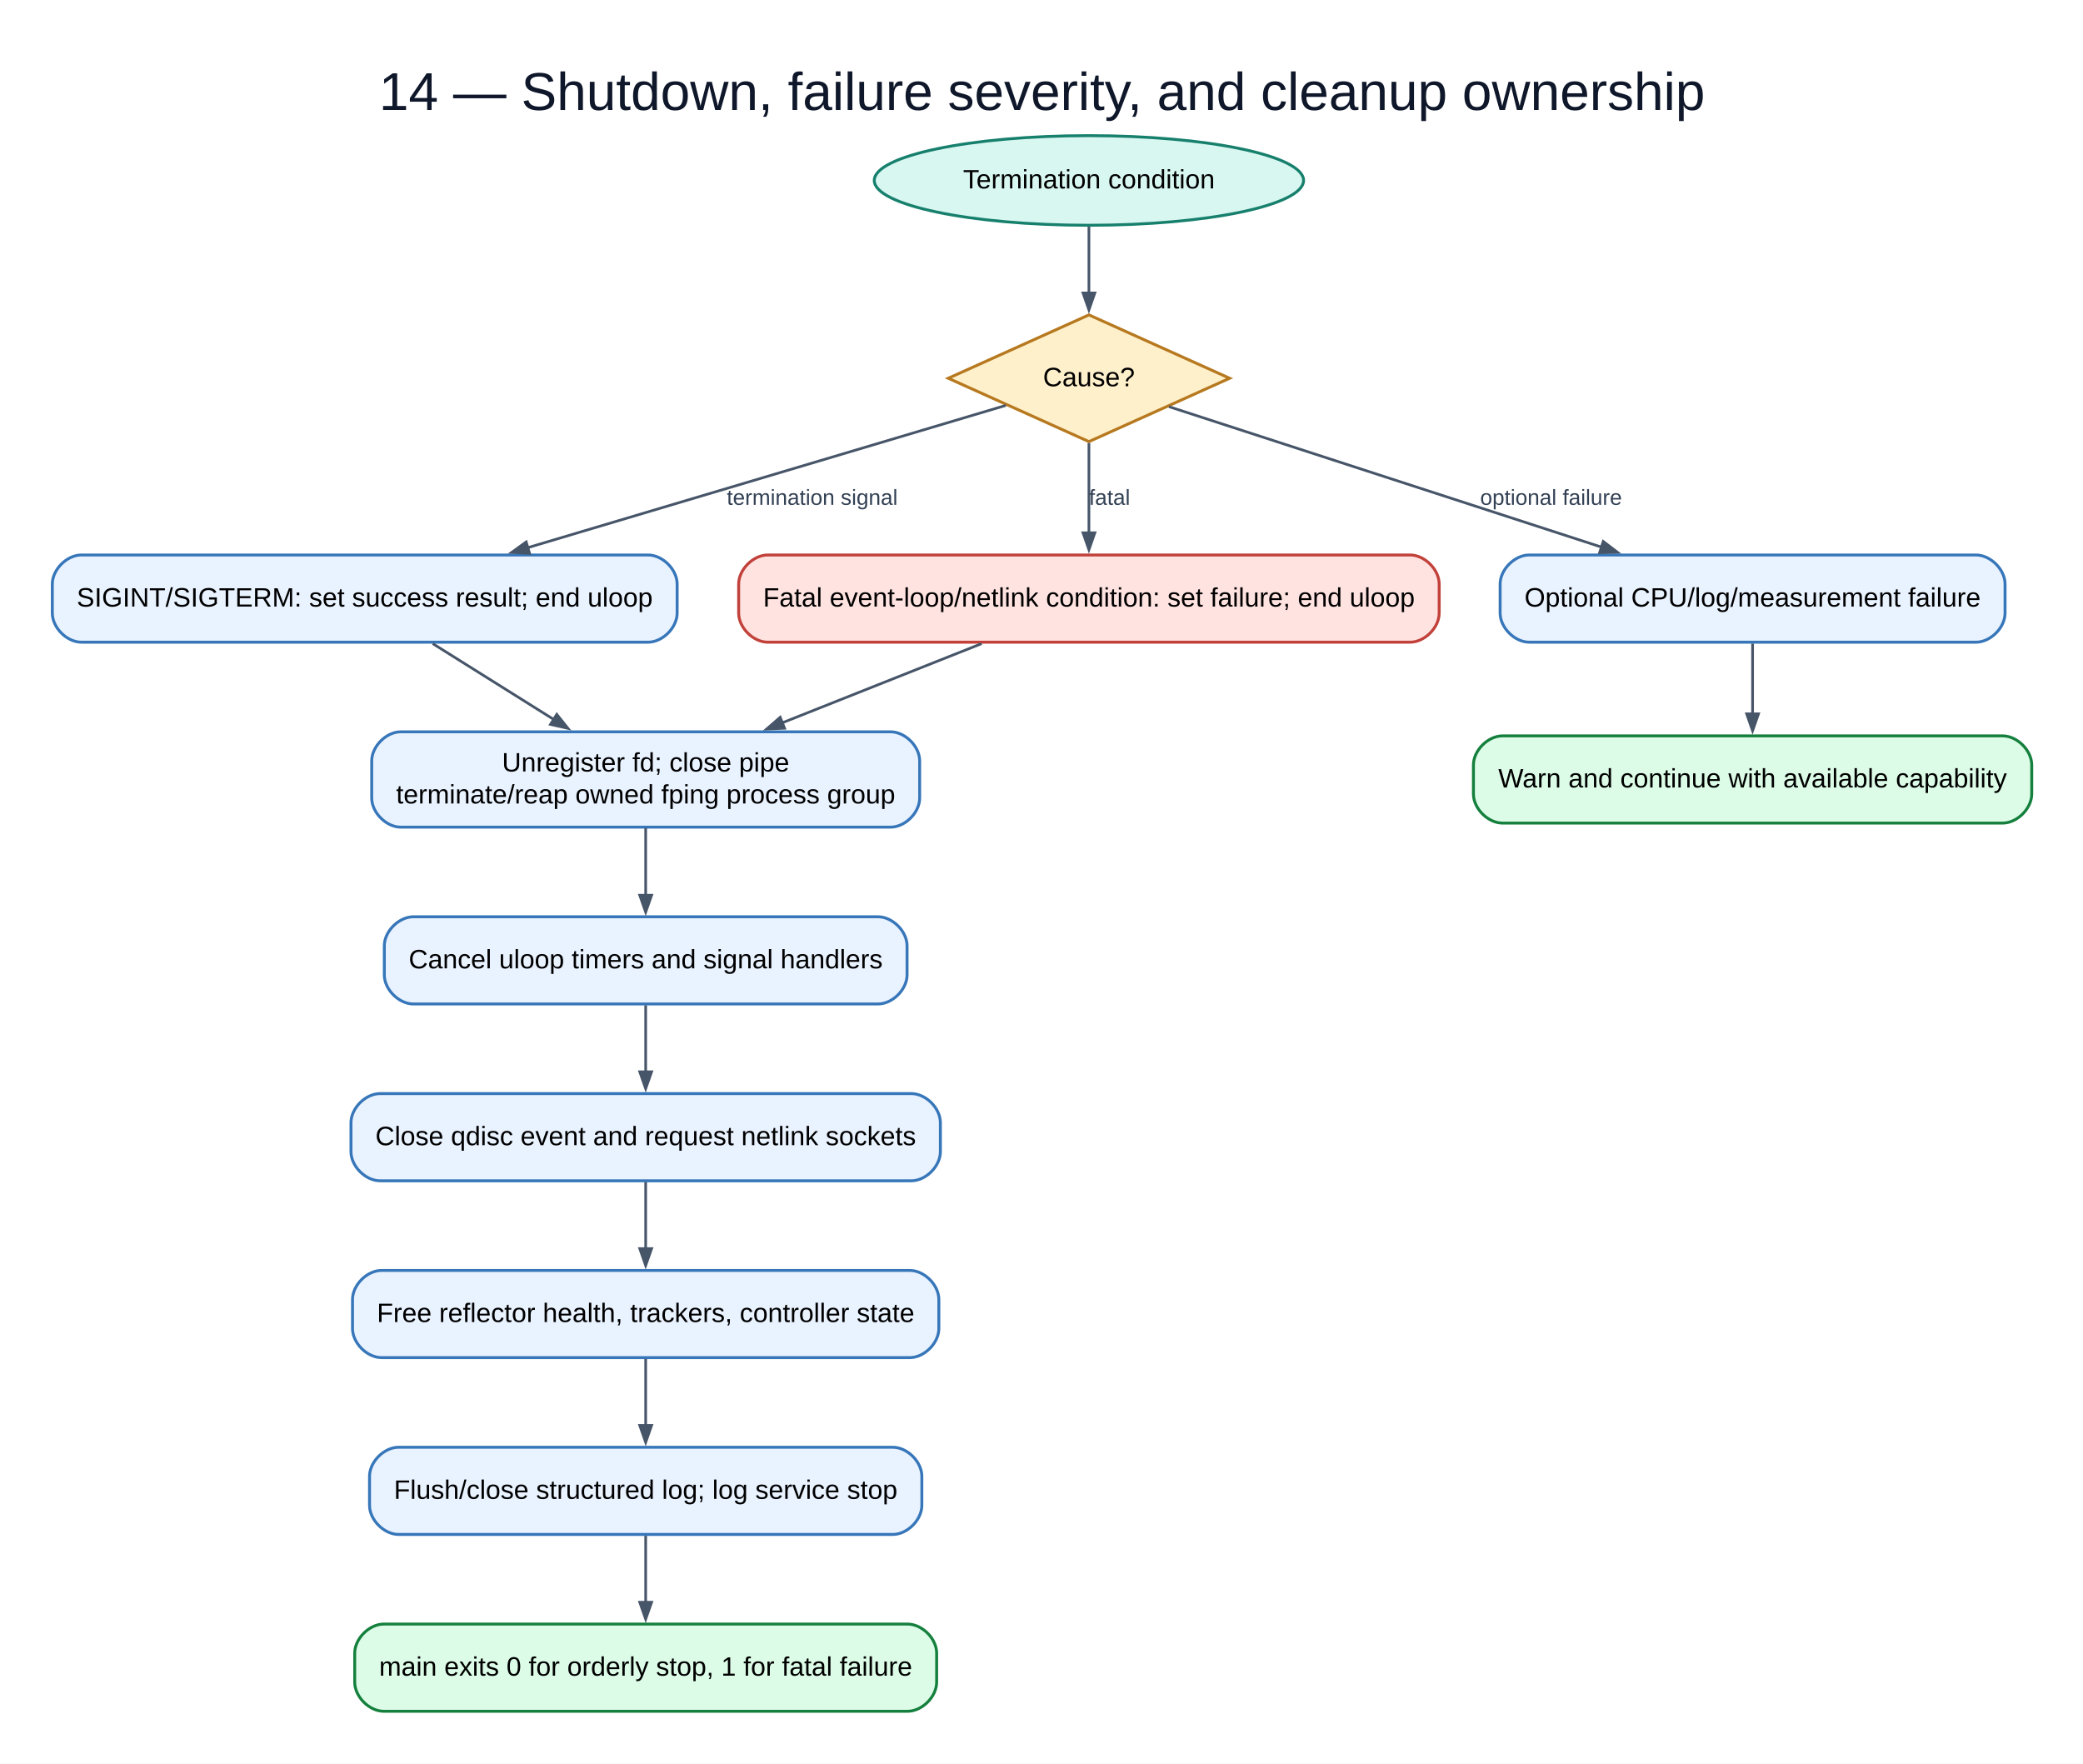
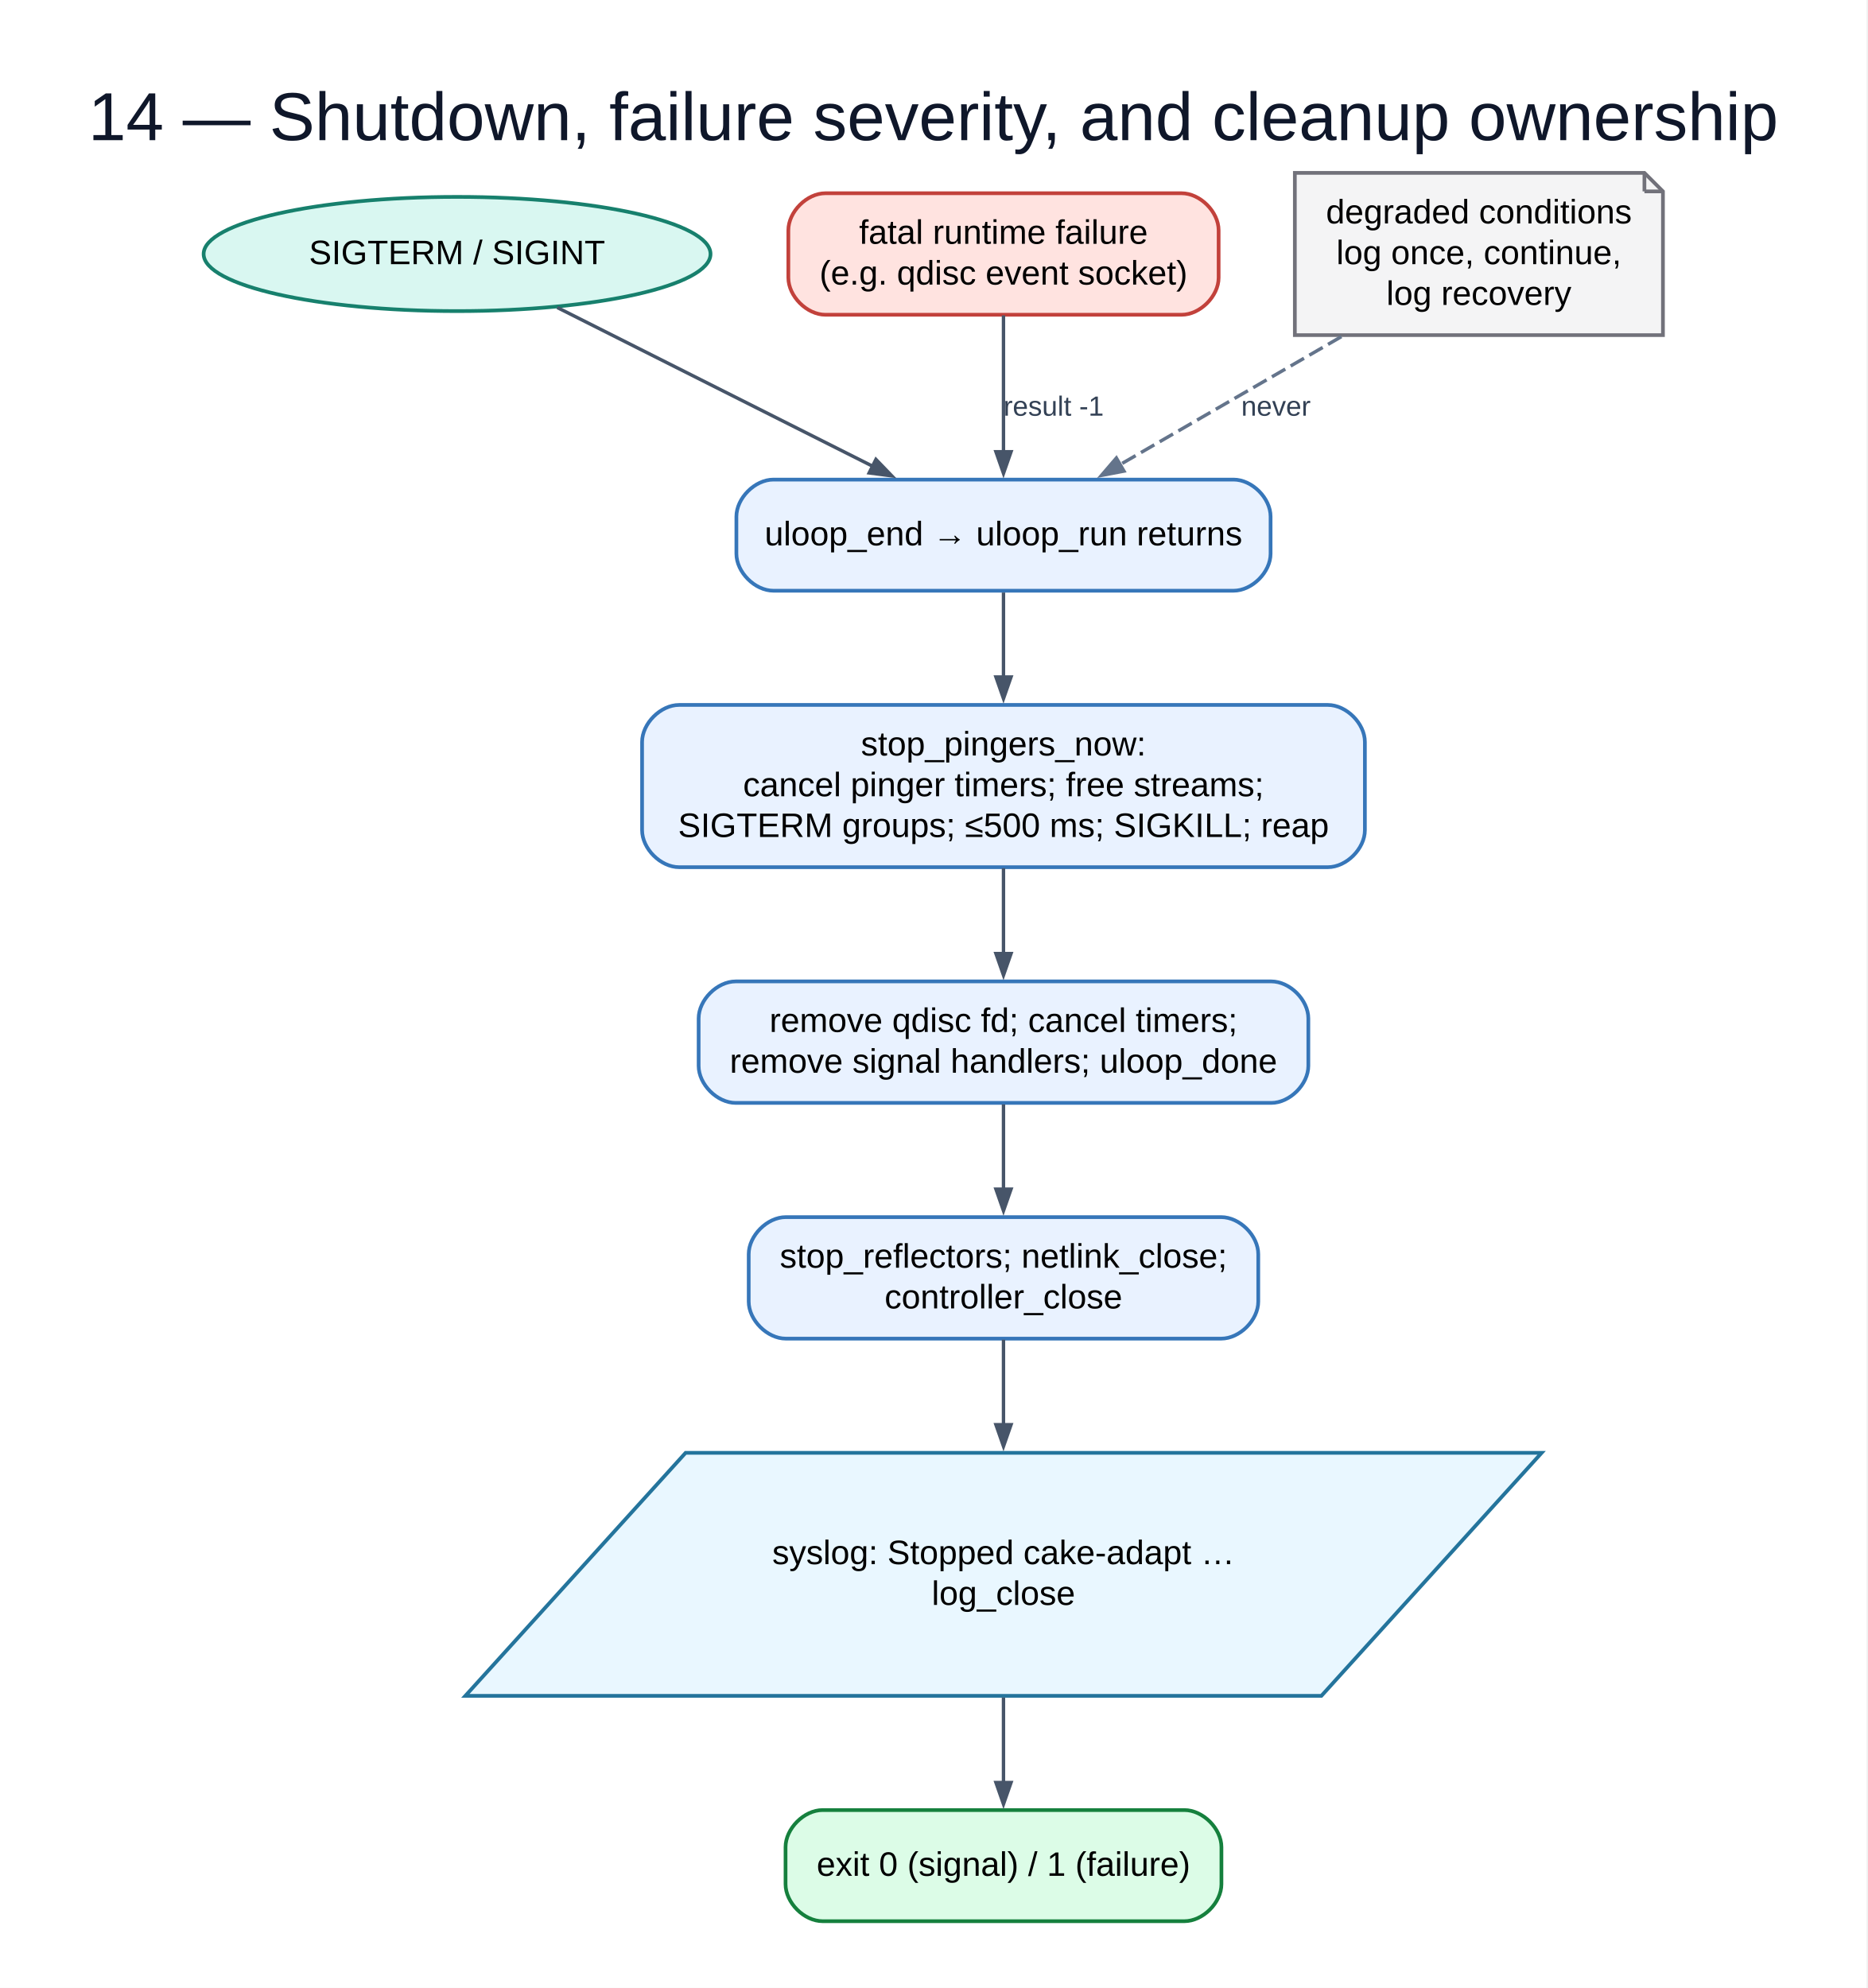
- <svg xmlns="http://www.w3.org/2000/svg" width="860pt" height="728pt" viewBox="0.00 0.00 860.00 728.00">
-   <g id="graph0" class="graph" transform="scale(1 1) rotate(0) translate(21.6 706.48)">
-     <polygon fill="white" stroke="none" points="-21.6,21.6 -21.6,-706.48 838.83,-706.48 838.83,21.6 -21.6,21.6" />
-     <text xml:space="preserve" text-anchor="middle" x="408.62" y="-661.08" font-family="Arial" font-size="22.00" fill="#0f172a">14 — Shutdown, failure severity, and cleanup ownership</text>
+ <svg xmlns="http://www.w3.org/2000/svg" width="605pt" height="644pt" viewBox="0.00 0.00 605.00 644.00">
+   <g id="graph0" class="graph" transform="scale(1 1) rotate(0) translate(21.6 622.36)">
+     <polygon fill="white" stroke="none" points="-21.6,21.6 -21.6,-622.36 583.03,-622.36 583.03,21.6 -21.6,21.6" />
+     <text xml:space="preserve" text-anchor="middle" x="280.72" y="-576.96" font-family="Arial" font-size="22.00" fill="#0f172a">14 — Shutdown, failure severity, and cleanup ownership</text>
    <g id="node1" class="node">
-       <ellipse fill="#d9f7f1" stroke="#17806d" stroke-width="1.2" cx="427.98" cy="-631.98" rx="88.62" ry="18.5" />
-       <text xml:space="preserve" text-anchor="middle" x="427.98" y="-628.68" font-family="Arial" font-size="11.00">Termination condition</text>
+       <ellipse fill="#d9f7f1" stroke="#17806d" stroke-width="1.2" cx="126.46" cy="-540.08" rx="82.1" ry="18.5" />
+       <text xml:space="preserve" text-anchor="middle" x="126.46" y="-536.78" font-family="Arial" font-size="11.00">SIGTERM / SIGINT</text>
+     </g>
+     <g id="node3" class="node">
+       <path fill="#e9f2ff" stroke="#3676b9" stroke-width="1.2" d="M377.98,-467C377.98,-467 228.94,-467 228.94,-467 222.94,-467 216.94,-461 216.94,-455 216.94,-455 216.94,-443 216.94,-443 216.94,-437 222.94,-431 228.94,-431 228.94,-431 377.98,-431 377.98,-431 383.98,-431 389.98,-437 389.98,-443 389.98,-443 389.98,-455 389.98,-455 389.98,-461 383.98,-467 377.98,-467" />
+       <text xml:space="preserve" text-anchor="middle" x="303.46" y="-445.7" font-family="Arial" font-size="11.00">uloop_end → uloop_run returns</text>
+     </g>
+     <g id="edge1" class="edge">
+       <path fill="none" stroke="#475569" stroke-width="1.1" d="M158.92,-522.74C187.63,-508.29 229.7,-487.12 261.05,-471.34" />
+       <polygon fill="#475569" stroke="#475569" stroke-width="1.1" points="262.14,-473.54 267.29,-468.2 259.94,-469.16 262.14,-473.54" />
    </g>
    <g id="node2" class="node">
-       <polygon fill="#fff0cc" stroke="#b7791f" stroke-width="1.2" points="427.98,-576.48 369.91,-550.32 427.98,-524.16 486.06,-550.32 427.98,-576.48" />
-       <text xml:space="preserve" text-anchor="middle" x="427.98" y="-547.02" font-family="Arial" font-size="11.00">Cause?</text>
-     </g>
-     <g id="edge1" class="edge">
-       <path fill="none" stroke="#475569" stroke-width="1.1" d="M427.98,-612.9C427.98,-604.75 427.98,-594.84 427.98,-585.38" />
-       <polygon fill="#475569" stroke="#475569" stroke-width="1.1" points="430.43,-585.54 427.98,-578.54 425.53,-585.54 430.43,-585.54" />
-     </g>
-     <g id="node3" class="node">
-       <path fill="#e9f2ff" stroke="#3676b9" stroke-width="1.2" d="M245.97,-477.36C245.97,-477.36 12,-477.36 12,-477.36 6,-477.36 0,-471.36 0,-465.36 0,-465.36 0,-453.36 0,-453.36 0,-447.36 6,-441.36 12,-441.36 12,-441.36 245.97,-441.36 245.97,-441.36 251.97,-441.36 257.97,-447.36 257.97,-453.36 257.97,-453.36 257.97,-465.36 257.97,-465.36 257.97,-471.36 251.97,-477.36 245.97,-477.36" />
-       <text xml:space="preserve" text-anchor="middle" x="128.98" y="-456.06" font-family="Arial" font-size="11.00">SIGINT/SIGTERM: set success result; end uloop</text>
+       <path fill="#ffe3e0" stroke="#c2413b" stroke-width="1.2" d="M361.15,-559.76C361.15,-559.76 245.77,-559.76 245.77,-559.76 239.77,-559.76 233.77,-553.76 233.77,-547.76 233.77,-547.76 233.77,-532.4 233.77,-532.4 233.77,-526.4 239.77,-520.4 245.77,-520.4 245.77,-520.4 361.15,-520.4 361.15,-520.4 367.15,-520.4 373.15,-526.4 373.15,-532.4 373.15,-532.4 373.15,-547.76 373.15,-547.76 373.15,-553.76 367.15,-559.76 361.15,-559.76" />
+       <text xml:space="preserve" text-anchor="middle" x="303.46" y="-543.38" font-family="Arial" font-size="11.00">fatal runtime failure</text>
+       <text xml:space="preserve" text-anchor="middle" x="303.46" y="-530.18" font-family="Arial" font-size="11.00">(e.g. qdisc event socket)</text>
    </g>
    <g id="edge2" class="edge">
-       <path fill="none" stroke="#475569" stroke-width="1.1" d="M393.68,-539.12C345.68,-524.83 257.47,-498.59 196.13,-480.34" />
-       <polygon fill="#475569" stroke="#475569" stroke-width="1.1" points="197.04,-478.05 189.63,-478.41 195.65,-482.75 197.04,-478.05" />
-       <text xml:space="preserve" text-anchor="middle" x="313.75" y="-498.06" font-family="Arial" font-size="9.00" fill="#334155">termination signal</text>
+       <path fill="none" stroke="#475569" stroke-width="1.1" d="M303.46,-520.19C303.46,-507.25 303.46,-489.92 303.46,-475.72" />
+       <polygon fill="#475569" stroke="#475569" stroke-width="1.1" points="305.91,-476.02 303.46,-469.02 301.01,-476.02 305.91,-476.02" />
+       <text xml:space="preserve" text-anchor="middle" x="319.71" y="-487.7" font-family="Arial" font-size="9.00" fill="#334155">result -1</text>
    </g>
    <g id="node4" class="node">
-       <path fill="#ffe3e0" stroke="#c2413b" stroke-width="1.2" d="M560.59,-477.36C560.59,-477.36 295.37,-477.36 295.37,-477.36 289.37,-477.36 283.37,-471.36 283.37,-465.36 283.37,-465.36 283.37,-453.36 283.37,-453.36 283.37,-447.36 289.37,-441.36 295.37,-441.36 295.37,-441.36 560.59,-441.36 560.59,-441.36 566.59,-441.36 572.59,-447.36 572.59,-453.36 572.59,-453.36 572.59,-465.36 572.59,-465.36 572.59,-471.36 566.59,-477.36 560.59,-477.36" />
-       <text xml:space="preserve" text-anchor="middle" x="427.98" y="-456.06" font-family="Arial" font-size="11.00">Fatal event-loop/netlink condition: set failure; end uloop</text>
+       <path fill="#e9f2ff" stroke="#3676b9" stroke-width="1.2" d="M408.53,-394C408.53,-394 198.39,-394 198.39,-394 192.39,-394 186.39,-388 186.39,-382 186.39,-382 186.39,-353.44 186.39,-353.44 186.39,-347.44 192.39,-341.44 198.39,-341.44 198.39,-341.44 408.53,-341.44 408.53,-341.44 414.53,-341.44 420.53,-347.44 420.53,-353.44 420.53,-353.44 420.53,-382 420.53,-382 420.53,-388 414.53,-394 408.53,-394" />
+       <text xml:space="preserve" text-anchor="middle" x="303.46" y="-377.62" font-family="Arial" font-size="11.00">stop_pingers_now:</text>
+       <text xml:space="preserve" text-anchor="middle" x="303.46" y="-364.42" font-family="Arial" font-size="11.00">cancel pinger timers; free streams;</text>
+       <text xml:space="preserve" text-anchor="middle" x="303.46" y="-351.22" font-family="Arial" font-size="11.00">SIGTERM groups; ≤500 ms; SIGKILL; reap</text>
    </g>
    <g id="edge3" class="edge">
-       <path fill="none" stroke="#475569" stroke-width="1.1" d="M427.98,-523.59C427.98,-511.89 427.98,-498.08 427.98,-486.36" />
-       <polygon fill="#475569" stroke="#475569" stroke-width="1.1" points="430.43,-486.53 427.98,-479.53 425.53,-486.53 430.43,-486.53" />
-       <text xml:space="preserve" text-anchor="middle" x="436.49" y="-498.06" font-family="Arial" font-size="9.00" fill="#334155">fatal</text>
+       <path fill="none" stroke="#475569" stroke-width="1.1" d="M303.46,-430.41C303.46,-422.3 303.46,-412.4 303.46,-402.92" />
+       <polygon fill="#475569" stroke="#475569" stroke-width="1.1" points="305.91,-403.06 303.46,-396.06 301.01,-403.06 305.91,-403.06" />
    </g>
    <g id="node5" class="node">
-       <path fill="#e9f2ff" stroke="#3676b9" stroke-width="1.2" d="M794.22,-477.36C794.22,-477.36 609.75,-477.36 609.75,-477.36 603.75,-477.36 597.75,-471.36 597.75,-465.36 597.75,-465.36 597.75,-453.36 597.75,-453.36 597.75,-447.36 603.75,-441.36 609.75,-441.36 609.75,-441.36 794.22,-441.36 794.22,-441.36 800.22,-441.36 806.22,-447.36 806.22,-453.36 806.22,-453.36 806.22,-465.36 806.22,-465.36 806.22,-471.36 800.22,-477.36 794.22,-477.36" />
-       <text xml:space="preserve" text-anchor="middle" x="701.98" y="-456.06" font-family="Arial" font-size="11.00">Optional CPU/log/measurement failure</text>
+       <path fill="#e9f2ff" stroke="#3676b9" stroke-width="1.2" d="M390.21,-304.44C390.21,-304.44 216.71,-304.44 216.71,-304.44 210.71,-304.44 204.71,-298.44 204.71,-292.44 204.71,-292.44 204.71,-277.08 204.71,-277.08 204.71,-271.08 210.71,-265.08 216.71,-265.08 216.71,-265.08 390.21,-265.08 390.21,-265.08 396.21,-265.08 402.21,-271.08 402.21,-277.08 402.21,-277.08 402.21,-292.44 402.21,-292.44 402.21,-298.44 396.21,-304.44 390.21,-304.44" />
+       <text xml:space="preserve" text-anchor="middle" x="303.46" y="-288.06" font-family="Arial" font-size="11.00">remove qdisc fd; cancel timers;</text>
+       <text xml:space="preserve" text-anchor="middle" x="303.46" y="-274.86" font-family="Arial" font-size="11.00">remove signal handlers; uloop_done</text>
    </g>
    <g id="edge4" class="edge">
-       <path fill="none" stroke="#475569" stroke-width="1.1" d="M461.03,-538.59C505.19,-524.25 584.3,-498.57 639.8,-480.55" />
-       <polygon fill="#475569" stroke="#475569" stroke-width="1.1" points="640.32,-482.96 646.22,-478.46 638.81,-478.3 640.32,-482.96" />
-       <text xml:space="preserve" text-anchor="middle" x="618.79" y="-498.06" font-family="Arial" font-size="9.00" fill="#334155">optional failure</text>
+       <path fill="none" stroke="#475569" stroke-width="1.1" d="M303.46,-341.1C303.46,-332.28 303.46,-322.36 303.46,-313.38" />
+       <polygon fill="#475569" stroke="#475569" stroke-width="1.1" points="305.91,-313.46 303.46,-306.46 301.01,-313.46 305.91,-313.46" />
+     </g>
+     <g id="node6" class="node">
+       <path fill="#e9f2ff" stroke="#3676b9" stroke-width="1.2" d="M373.99,-228.08C373.99,-228.08 232.93,-228.08 232.93,-228.08 226.93,-228.08 220.93,-222.08 220.93,-216.08 220.93,-216.08 220.93,-200.72 220.93,-200.72 220.93,-194.72 226.93,-188.72 232.93,-188.72 232.93,-188.72 373.99,-188.72 373.99,-188.72 379.99,-188.72 385.99,-194.72 385.99,-200.72 385.99,-200.72 385.99,-216.08 385.99,-216.08 385.99,-222.08 379.99,-228.08 373.99,-228.08" />
+       <text xml:space="preserve" text-anchor="middle" x="303.46" y="-211.7" font-family="Arial" font-size="11.00">stop_reflectors; netlink_close;</text>
+       <text xml:space="preserve" text-anchor="middle" x="303.46" y="-198.5" font-family="Arial" font-size="11.00">controller_close</text>
+     </g>
+     <g id="edge5" class="edge">
+       <path fill="none" stroke="#475569" stroke-width="1.1" d="M303.46,-264.61C303.46,-256.2 303.46,-246.16 303.46,-236.96" />
+       <polygon fill="#475569" stroke="#475569" stroke-width="1.1" points="305.91,-237.15 303.46,-230.15 301.01,-237.15 305.91,-237.15" />
    </g>
    <g id="node7" class="node">
-       <path fill="#e9f2ff" stroke="#3676b9" stroke-width="1.2" d="M346.1,-404.36C346.1,-404.36 143.87,-404.36 143.87,-404.36 137.87,-404.36 131.87,-398.36 131.87,-392.36 131.87,-392.36 131.87,-377 131.87,-377 131.87,-371 137.87,-365 143.87,-365 143.87,-365 346.1,-365 346.1,-365 352.1,-365 358.1,-371 358.1,-377 358.1,-377 358.1,-392.36 358.1,-392.36 358.1,-398.36 352.1,-404.36 346.1,-404.36" />
-       <text xml:space="preserve" text-anchor="middle" x="244.98" y="-387.98" font-family="Arial" font-size="11.00">Unregister fd; close pipe</text>
-       <text xml:space="preserve" text-anchor="middle" x="244.98" y="-374.78" font-family="Arial" font-size="11.00">terminate/reap owned fping process group</text>
+       <polygon fill="#e9f7ff" stroke="#24749c" stroke-width="1.2" points="477.78,-151.72 200.48,-151.72 129.14,-73 406.44,-73 477.78,-151.72" />
+       <text xml:space="preserve" text-anchor="middle" x="303.46" y="-115.66" font-family="Arial" font-size="11.00">syslog: Stopped cake-adapt …</text>
+       <text xml:space="preserve" text-anchor="middle" x="303.46" y="-102.46" font-family="Arial" font-size="11.00">log_close</text>
    </g>
    <g id="edge6" class="edge">
-       <path fill="none" stroke="#475569" stroke-width="1.1" d="M157.06,-440.77C172.06,-431.37 190.74,-419.66 207.02,-409.46" />
-       <polygon fill="#475569" stroke="#475569" stroke-width="1.1" points="208.27,-411.57 212.9,-405.78 205.67,-407.42 208.27,-411.57" />
+       <path fill="none" stroke="#475569" stroke-width="1.1" d="M303.46,-188.37C303.46,-180.32 303.46,-170.54 303.46,-160.75" />
+       <polygon fill="#475569" stroke="#475569" stroke-width="1.1" points="305.91,-160.84 303.46,-153.84 301.01,-160.84 305.91,-160.84" />
+     </g>
+     <g id="node8" class="node">
+       <path fill="#dcfce7" stroke="#15803d" stroke-width="1.2" d="M362.06,-36C362.06,-36 244.86,-36 244.86,-36 238.86,-36 232.86,-30 232.86,-24 232.86,-24 232.86,-12 232.86,-12 232.86,-6 238.86,0 244.86,0 244.86,0 362.06,0 362.06,0 368.06,0 374.06,-6 374.06,-12 374.06,-12 374.06,-24 374.06,-24 374.06,-30 368.06,-36 362.06,-36" />
+       <text xml:space="preserve" text-anchor="middle" x="303.46" y="-14.7" font-family="Arial" font-size="11.00">exit 0 (signal) / 1 (failure)</text>
    </g>
    <g id="edge7" class="edge">
-       <path fill="none" stroke="#475569" stroke-width="1.1" d="M383.68,-440.77C358.95,-430.94 327.88,-418.6 301.42,-408.1" />
-       <polygon fill="#475569" stroke="#475569" stroke-width="1.1" points="302.33,-405.82 294.92,-405.51 300.52,-410.37 302.33,-405.82" />
+       <path fill="none" stroke="#475569" stroke-width="1.1" d="M303.46,-72.46C303.46,-63.09 303.46,-53.32 303.46,-44.72" />
+       <polygon fill="#475569" stroke="#475569" stroke-width="1.1" points="305.91,-44.93 303.46,-37.93 301.01,-44.93 305.91,-44.93" />
    </g>
-     <g id="node6" class="node">
-       <path fill="#dcfce7" stroke="#15803d" stroke-width="1.2" d="M805.23,-402.68C805.23,-402.68 598.73,-402.68 598.73,-402.68 592.73,-402.68 586.73,-396.68 586.73,-390.68 586.73,-390.68 586.73,-378.68 586.73,-378.68 586.73,-372.68 592.73,-366.68 598.73,-366.68 598.73,-366.68 805.23,-366.68 805.23,-366.68 811.23,-366.68 817.23,-372.68 817.23,-378.68 817.23,-378.68 817.23,-390.68 817.23,-390.68 817.23,-396.68 811.23,-402.68 805.23,-402.68" />
-       <text xml:space="preserve" text-anchor="middle" x="701.98" y="-381.38" font-family="Arial" font-size="11.00">Warn and continue with available capability</text>
-     </g>
-     <g id="edge5" class="edge">
-       <path fill="none" stroke="#475569" stroke-width="1.1" d="M701.98,-440.77C701.98,-432.02 701.98,-421.27 701.98,-411.6" />
-       <polygon fill="#475569" stroke="#475569" stroke-width="1.1" points="704.43,-411.78 701.98,-404.78 699.53,-411.78 704.43,-411.78" />
-     </g>
-     <g id="node8" class="node">
-       <path fill="#e9f2ff" stroke="#3676b9" stroke-width="1.2" d="M340.9,-328C340.9,-328 149.07,-328 149.07,-328 143.07,-328 137.07,-322 137.07,-316 137.07,-316 137.07,-304 137.07,-304 137.07,-298 143.07,-292 149.07,-292 149.07,-292 340.9,-292 340.9,-292 346.9,-292 352.9,-298 352.9,-304 352.9,-304 352.9,-316 352.9,-316 352.9,-322 346.9,-328 340.9,-328" />
-       <text xml:space="preserve" text-anchor="middle" x="244.98" y="-306.7" font-family="Arial" font-size="11.00">Cancel uloop timers and signal handlers</text>
+     <g id="node9" class="node">
+       <polygon fill="#f4f4f5" stroke="#71717a" stroke-width="1.2" points="511.08,-566.36 397.84,-566.36 397.84,-513.8 517.08,-513.8 517.08,-560.36 511.08,-566.36" />
+       <polyline fill="none" stroke="#71717a" stroke-width="1.2" points="511.08,-566.36 511.08,-560.36" />
+       <polyline fill="none" stroke="#71717a" stroke-width="1.2" points="517.08,-560.36 511.08,-560.36" />
+       <text xml:space="preserve" text-anchor="middle" x="457.46" y="-549.98" font-family="Arial" font-size="11.00">degraded conditions</text>
+       <text xml:space="preserve" text-anchor="middle" x="457.46" y="-536.78" font-family="Arial" font-size="11.00">log once, continue,</text>
+       <text xml:space="preserve" text-anchor="middle" x="457.46" y="-523.58" font-family="Arial" font-size="11.00">log recovery</text>
    </g>
    <g id="edge8" class="edge">
-       <path fill="none" stroke="#475569" stroke-width="1.1" d="M244.98,-364.58C244.98,-356.04 244.98,-345.85 244.98,-336.65" />
-       <polygon fill="#475569" stroke="#475569" stroke-width="1.1" points="247.43,-336.89 244.98,-329.89 242.53,-336.89 247.43,-336.89" />
-     </g>
-     <g id="node9" class="node">
-       <path fill="#e9f2ff" stroke="#3676b9" stroke-width="1.2" d="M354.65,-255C354.65,-255 135.31,-255 135.31,-255 129.31,-255 123.31,-249 123.31,-243 123.31,-243 123.31,-231 123.31,-231 123.31,-225 129.31,-219 135.31,-219 135.31,-219 354.65,-219 354.65,-219 360.65,-219 366.65,-225 366.65,-231 366.65,-231 366.65,-243 366.65,-243 366.65,-249 360.65,-255 354.65,-255" />
-       <text xml:space="preserve" text-anchor="middle" x="244.98" y="-233.7" font-family="Arial" font-size="11.00">Close qdisc event and request netlink sockets</text>
-     </g>
-     <g id="edge9" class="edge">
-       <path fill="none" stroke="#475569" stroke-width="1.1" d="M244.98,-291.45C244.98,-283.11 244.98,-272.98 244.98,-263.78" />
-       <polygon fill="#475569" stroke="#475569" stroke-width="1.1" points="247.43,-264.01 244.98,-257.01 242.53,-264.01 247.43,-264.01" />
-     </g>
-     <g id="node10" class="node">
-       <path fill="#e9f2ff" stroke="#3676b9" stroke-width="1.2" d="M354.02,-182C354.02,-182 135.94,-182 135.94,-182 129.94,-182 123.94,-176 123.94,-170 123.94,-170 123.94,-158 123.94,-158 123.94,-152 129.94,-146 135.94,-146 135.94,-146 354.02,-146 354.02,-146 360.02,-146 366.02,-152 366.02,-158 366.02,-158 366.02,-170 366.02,-170 366.02,-176 360.02,-182 354.02,-182" />
-       <text xml:space="preserve" text-anchor="middle" x="244.98" y="-160.7" font-family="Arial" font-size="11.00">Free reflector health, trackers, controller state</text>
-     </g>
-     <g id="edge10" class="edge">
-       <path fill="none" stroke="#475569" stroke-width="1.1" d="M244.98,-218.45C244.98,-210.11 244.98,-199.98 244.98,-190.78" />
-       <polygon fill="#475569" stroke="#475569" stroke-width="1.1" points="247.43,-191.01 244.98,-184.01 242.53,-191.01 247.43,-191.01" />
-     </g>
-     <g id="node11" class="node">
-       <path fill="#e9f2ff" stroke="#3676b9" stroke-width="1.2" d="M347,-109C347,-109 142.97,-109 142.97,-109 136.97,-109 130.97,-103 130.97,-97 130.97,-97 130.97,-85 130.97,-85 130.97,-79 136.97,-73 142.97,-73 142.97,-73 347,-73 347,-73 353,-73 359,-79 359,-85 359,-85 359,-97 359,-97 359,-103 353,-109 347,-109" />
-       <text xml:space="preserve" text-anchor="middle" x="244.98" y="-87.7" font-family="Arial" font-size="11.00">Flush/close structured log; log service stop</text>
-     </g>
-     <g id="edge11" class="edge">
-       <path fill="none" stroke="#475569" stroke-width="1.1" d="M244.98,-145.45C244.98,-137.11 244.98,-126.98 244.98,-117.78" />
-       <polygon fill="#475569" stroke="#475569" stroke-width="1.1" points="247.43,-118.01 244.98,-111.01 242.53,-118.01 247.43,-118.01" />
-     </g>
-     <g id="node12" class="node">
-       <path fill="#dcfce7" stroke="#15803d" stroke-width="1.2" d="M353.11,-36C353.11,-36 136.85,-36 136.85,-36 130.85,-36 124.85,-30 124.85,-24 124.85,-24 124.85,-12 124.85,-12 124.85,-6 130.85,0 136.85,0 136.85,0 353.11,0 353.11,0 359.11,0 365.11,-6 365.11,-12 365.11,-12 365.11,-24 365.11,-24 365.11,-30 359.11,-36 353.11,-36" />
-       <text xml:space="preserve" text-anchor="middle" x="244.98" y="-14.7" font-family="Arial" font-size="11.00">main exits 0 for orderly stop, 1 for fatal failure</text>
-     </g>
-     <g id="edge12" class="edge">
-       <path fill="none" stroke="#475569" stroke-width="1.1" d="M244.98,-72.45C244.98,-64.11 244.98,-53.98 244.98,-44.78" />
-       <polygon fill="#475569" stroke="#475569" stroke-width="1.1" points="247.43,-45.01 244.98,-38.01 242.53,-45.01 247.43,-45.01" />
+       <path fill="none" stroke="#64748b" stroke-width="1.1" stroke-dasharray="5,2" d="M412.92,-513.31C390.19,-500.17 362.85,-484.35 341.17,-471.82" />
+       <polygon fill="#64748b" stroke="#64748b" stroke-width="1.1" points="342.49,-469.75 335.2,-468.36 340.03,-473.99 342.49,-469.75" />
+       <text xml:space="preserve" text-anchor="middle" x="391.72" y="-487.7" font-family="Arial" font-size="9.00" fill="#334155">never</text>
    </g>
  </g>
</svg>
